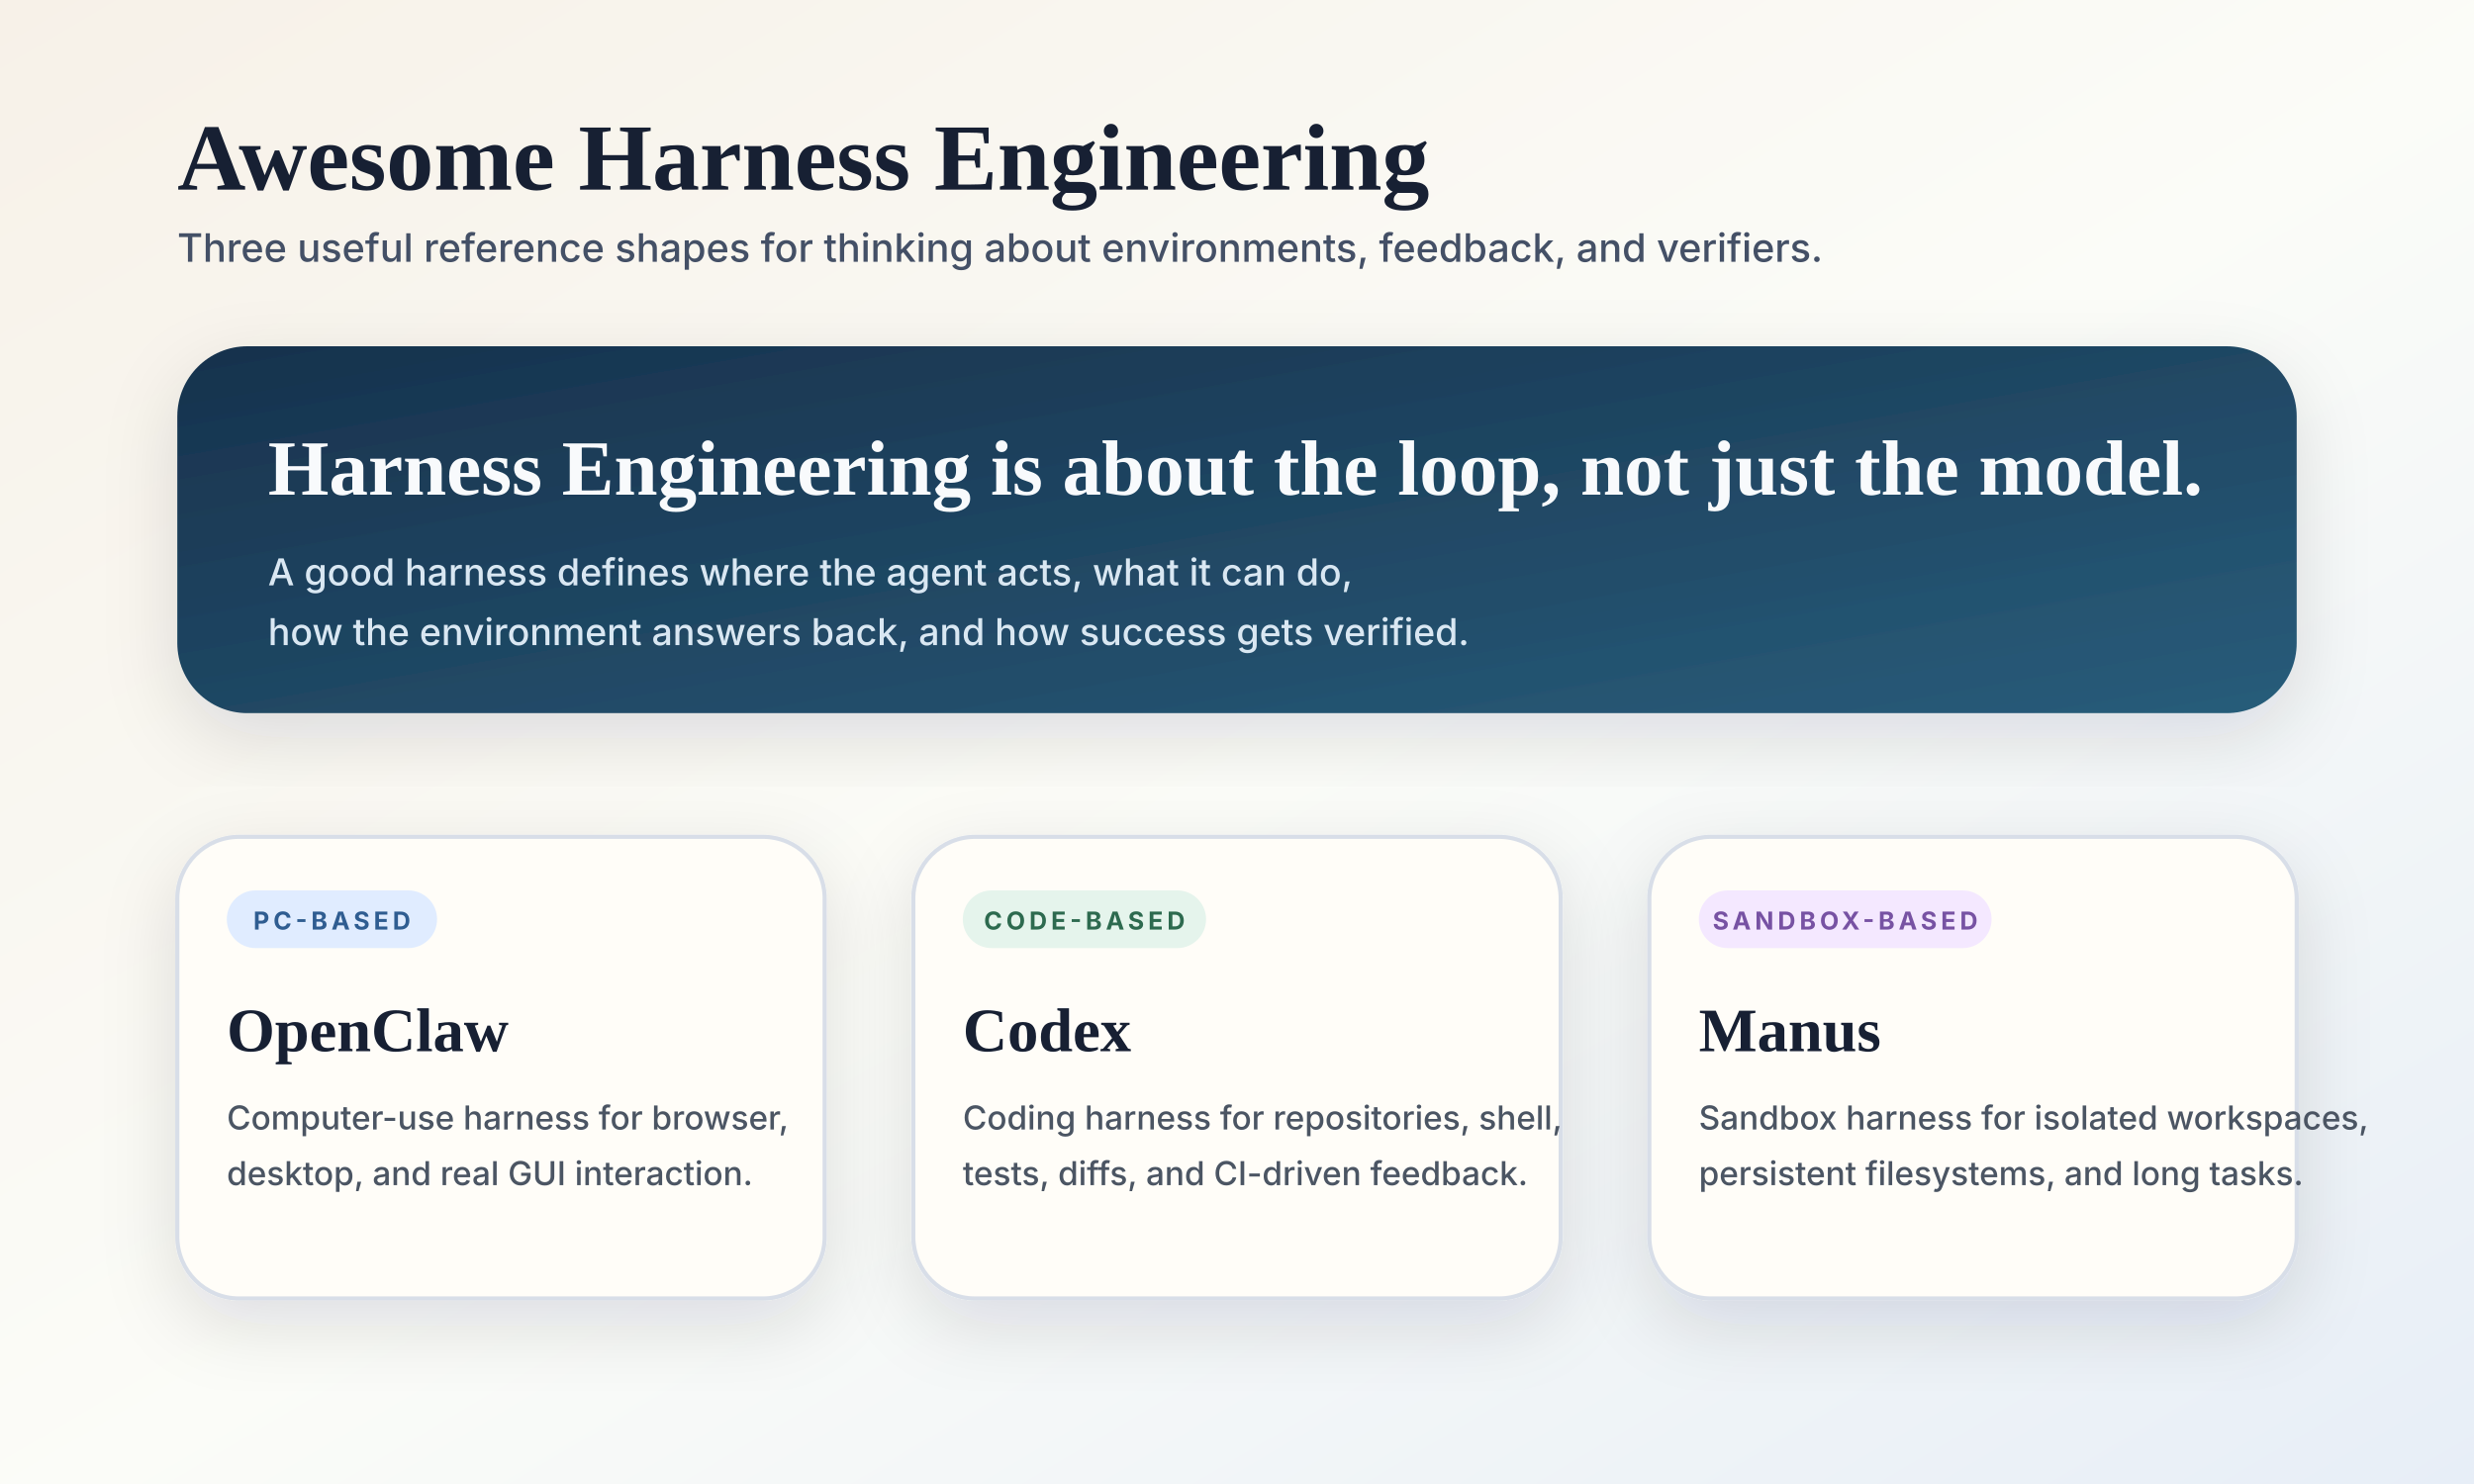
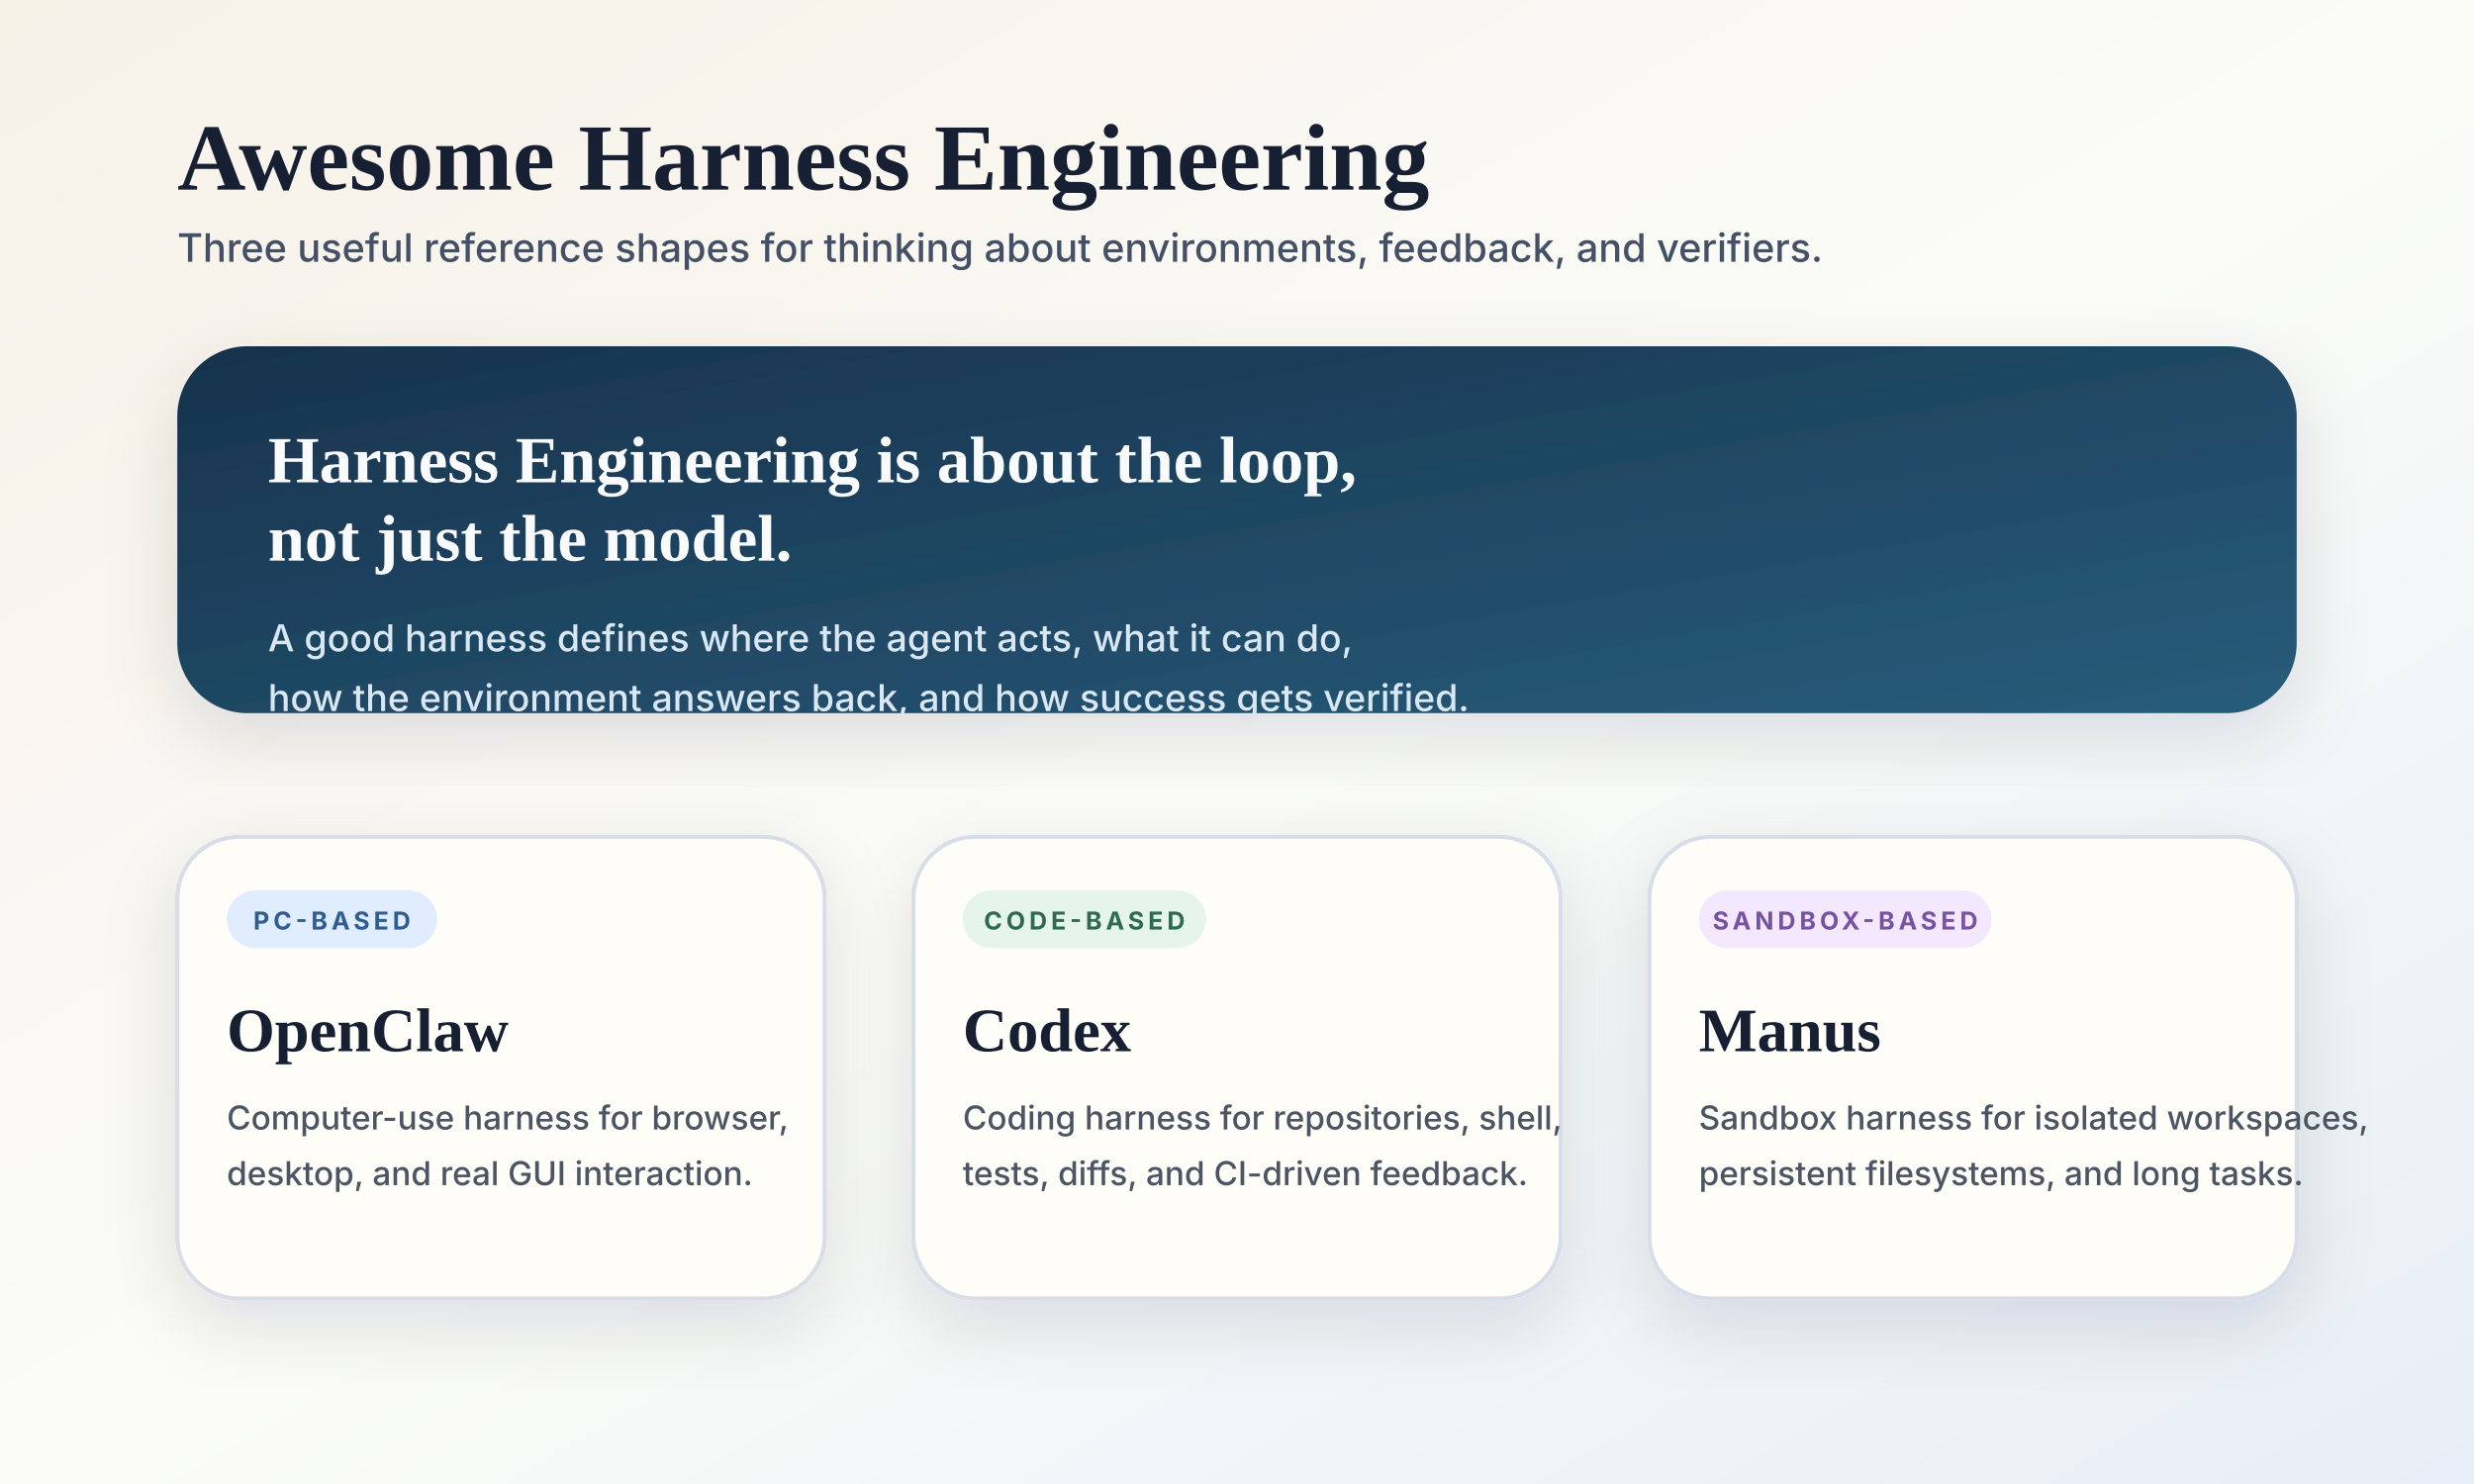
<svg xmlns="http://www.w3.org/2000/svg" width="1200" height="720" viewBox="0 0 1200 720" role="img" aria-labelledby="title desc">
  <defs>
    <linearGradient id="bg" x1="0%" y1="0%" x2="100%" y2="100%">
      <stop offset="0%" stop-color="#f7f1e8" />
      <stop offset="52%" stop-color="#fbfcf8" />
      <stop offset="100%" stop-color="#e7eef7" />
    </linearGradient>
    <linearGradient id="hero" x1="0%" y1="0%" x2="100%" y2="100%">
      <stop offset="0%" stop-color="#17324d" />
      <stop offset="100%" stop-color="#285c7a" />
    </linearGradient>
    <filter id="shadow" x="-20%" y="-20%" width="140%" height="140%">
      <feDropShadow dx="0" dy="12" stdDeviation="18" flood-color="#0f172a" flood-opacity="0.12" />
    </filter>
    <style>
      .title { font: 700 46px Georgia, "Times New Roman", serif; fill: #172033; }
      .subtitle { font: 500 19px -apple-system, BlinkMacSystemFont, "Segoe UI", sans-serif; fill: #445066; }
-       .hero-title { font: 700 38px Georgia, "Times New Roman", serif; fill: #f8fafc; }
+       .hero-title { font: 700 32px Georgia, "Times New Roman", serif; fill: #f8fafc; }
      .hero-text { font: 500 18px -apple-system, BlinkMacSystemFont, "Segoe UI", sans-serif; fill: #d9e7f2; }
      .badge { font: 700 12px -apple-system, BlinkMacSystemFont, "Segoe UI", sans-serif; letter-spacing: 0.16em; }
      .card-title { font: 700 30px Georgia, "Times New Roman", serif; fill: #172033; }
      .card-text { font: 500 16px -apple-system, BlinkMacSystemFont, "Segoe UI", sans-serif; fill: #4b5563; }
    </style>
  </defs>
  <rect width="1200" height="720" fill="url(#bg)" />
  <text x="86" y="92" class="title">Awesome Harness Engineering</text>
  <text x="86" y="127" class="subtitle">Three useful reference shapes for thinking about environments, feedback, and verifiers.</text>
  <rect x="86" y="168" width="1028" height="178" rx="34" fill="url(#hero)" filter="url(#shadow)" />
-   <text x="130" y="240" class="hero-title">Harness Engineering is about the loop, not just the model.</text>
-   <text x="130" y="284" class="hero-text">A good harness defines where the agent acts, what it can do,</text>
-   <text x="130" y="313" class="hero-text">how the environment answers back, and how success gets verified.</text>
+   <text x="130" y="234" class="hero-title">Harness Engineering is about the loop,</text>
+   <text x="130" y="272" class="hero-title">not just the model.</text>
+   <text x="130" y="316" class="hero-text">A good harness defines where the agent acts, what it can do,</text>
+   <text x="130" y="345" class="hero-text">how the environment answers back, and how success gets verified.</text>
  <rect x="86" y="406" width="314" height="224" rx="30" fill="#fffdf8" stroke="#d8dee8" stroke-width="2" filter="url(#shadow)" />
  <rect x="110" y="432" width="102" height="28" rx="14" fill="#e0ecff" />
  <text x="161" y="451" text-anchor="middle" class="badge" fill="#2f5d91">PC-BASED</text>
  <text x="110" y="510" class="card-title">OpenClaw</text>
  <text x="110" y="548" class="card-text">Computer-use harness for browser,</text>
  <text x="110" y="575" class="card-text">desktop, and real GUI interaction.</text>
  <rect x="443" y="406" width="314" height="224" rx="30" fill="#fffdf8" stroke="#d8dee8" stroke-width="2" filter="url(#shadow)" />
  <rect x="467" y="432" width="118" height="28" rx="14" fill="#e5f4ec" />
  <text x="526" y="451" text-anchor="middle" class="badge" fill="#2d6a4f">CODE-BASED</text>
  <text x="467" y="510" class="card-title">Codex</text>
  <text x="467" y="548" class="card-text">Coding harness for repositories, shell,</text>
  <text x="467" y="575" class="card-text">tests, diffs, and CI-driven feedback.</text>
  <rect x="800" y="406" width="314" height="224" rx="30" fill="#fffdf8" stroke="#d8dee8" stroke-width="2" filter="url(#shadow)" />
  <rect x="824" y="432" width="142" height="28" rx="14" fill="#f4e8ff" />
  <text x="895" y="451" text-anchor="middle" class="badge" fill="#7752a3">SANDBOX-BASED</text>
  <text x="824" y="510" class="card-title">Manus</text>
  <text x="824" y="548" class="card-text">Sandbox harness for isolated workspaces,</text>
  <text x="824" y="575" class="card-text">persistent filesystems, and long tasks.</text>
</svg>
